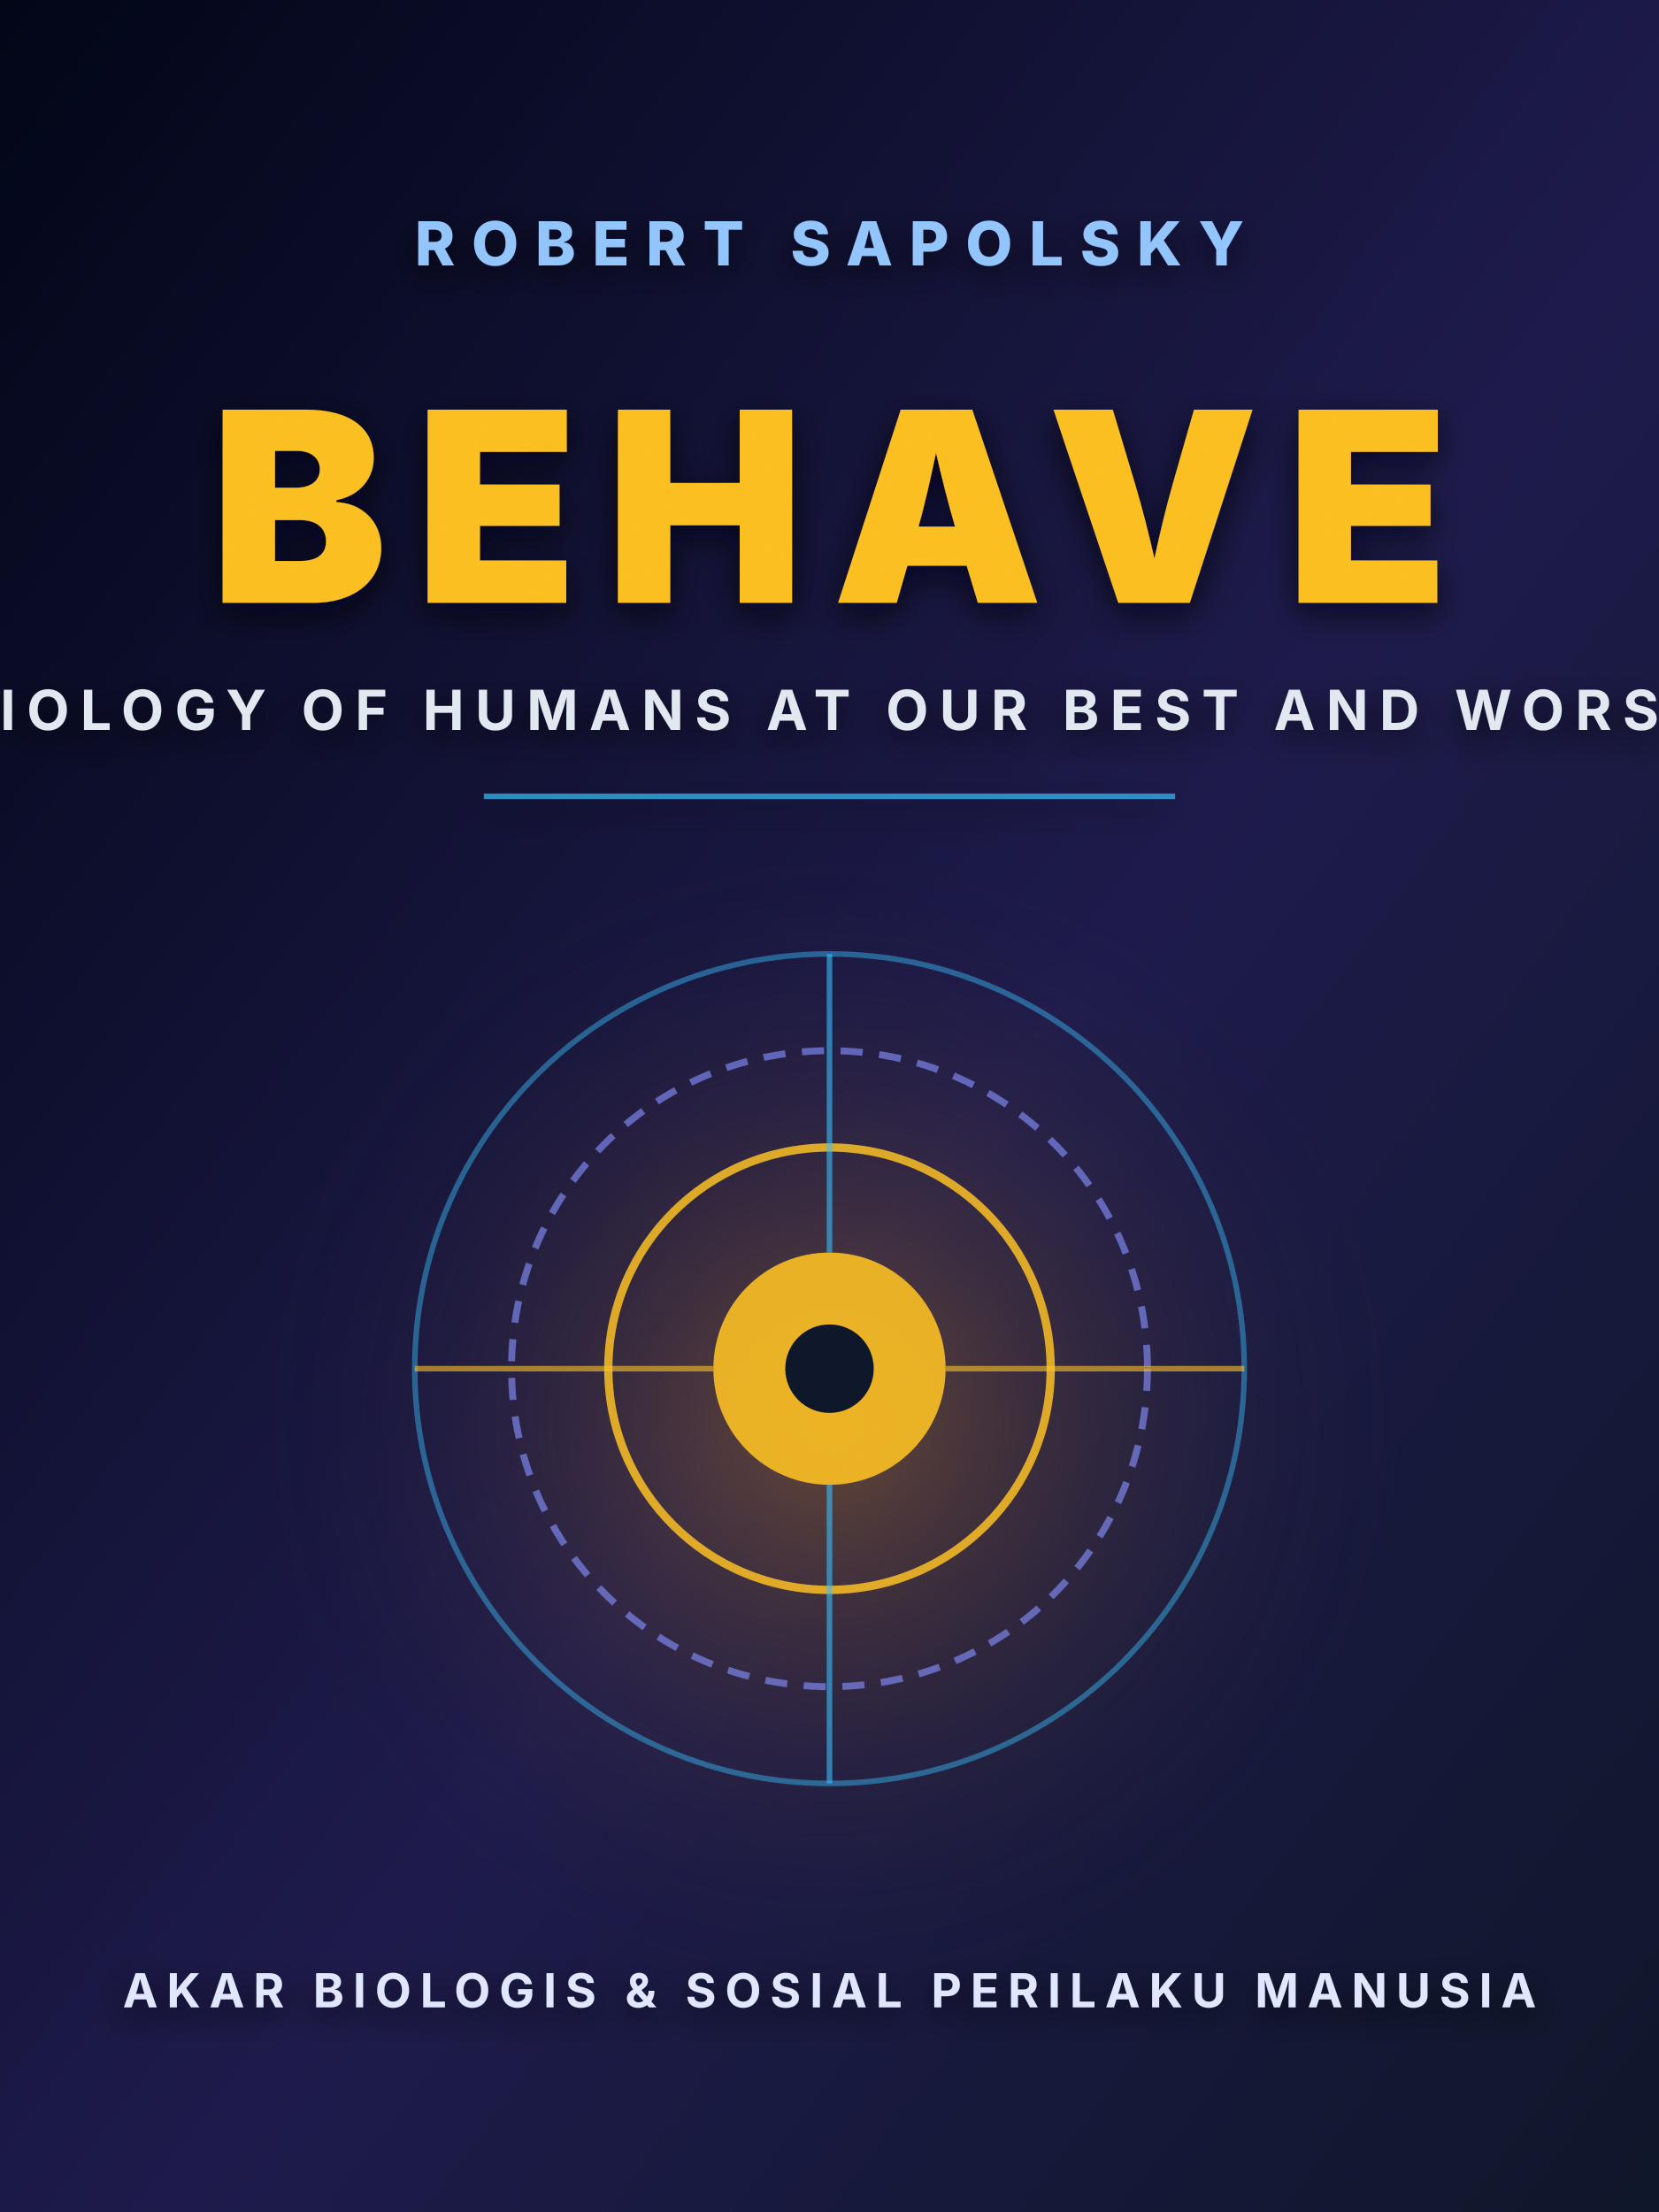
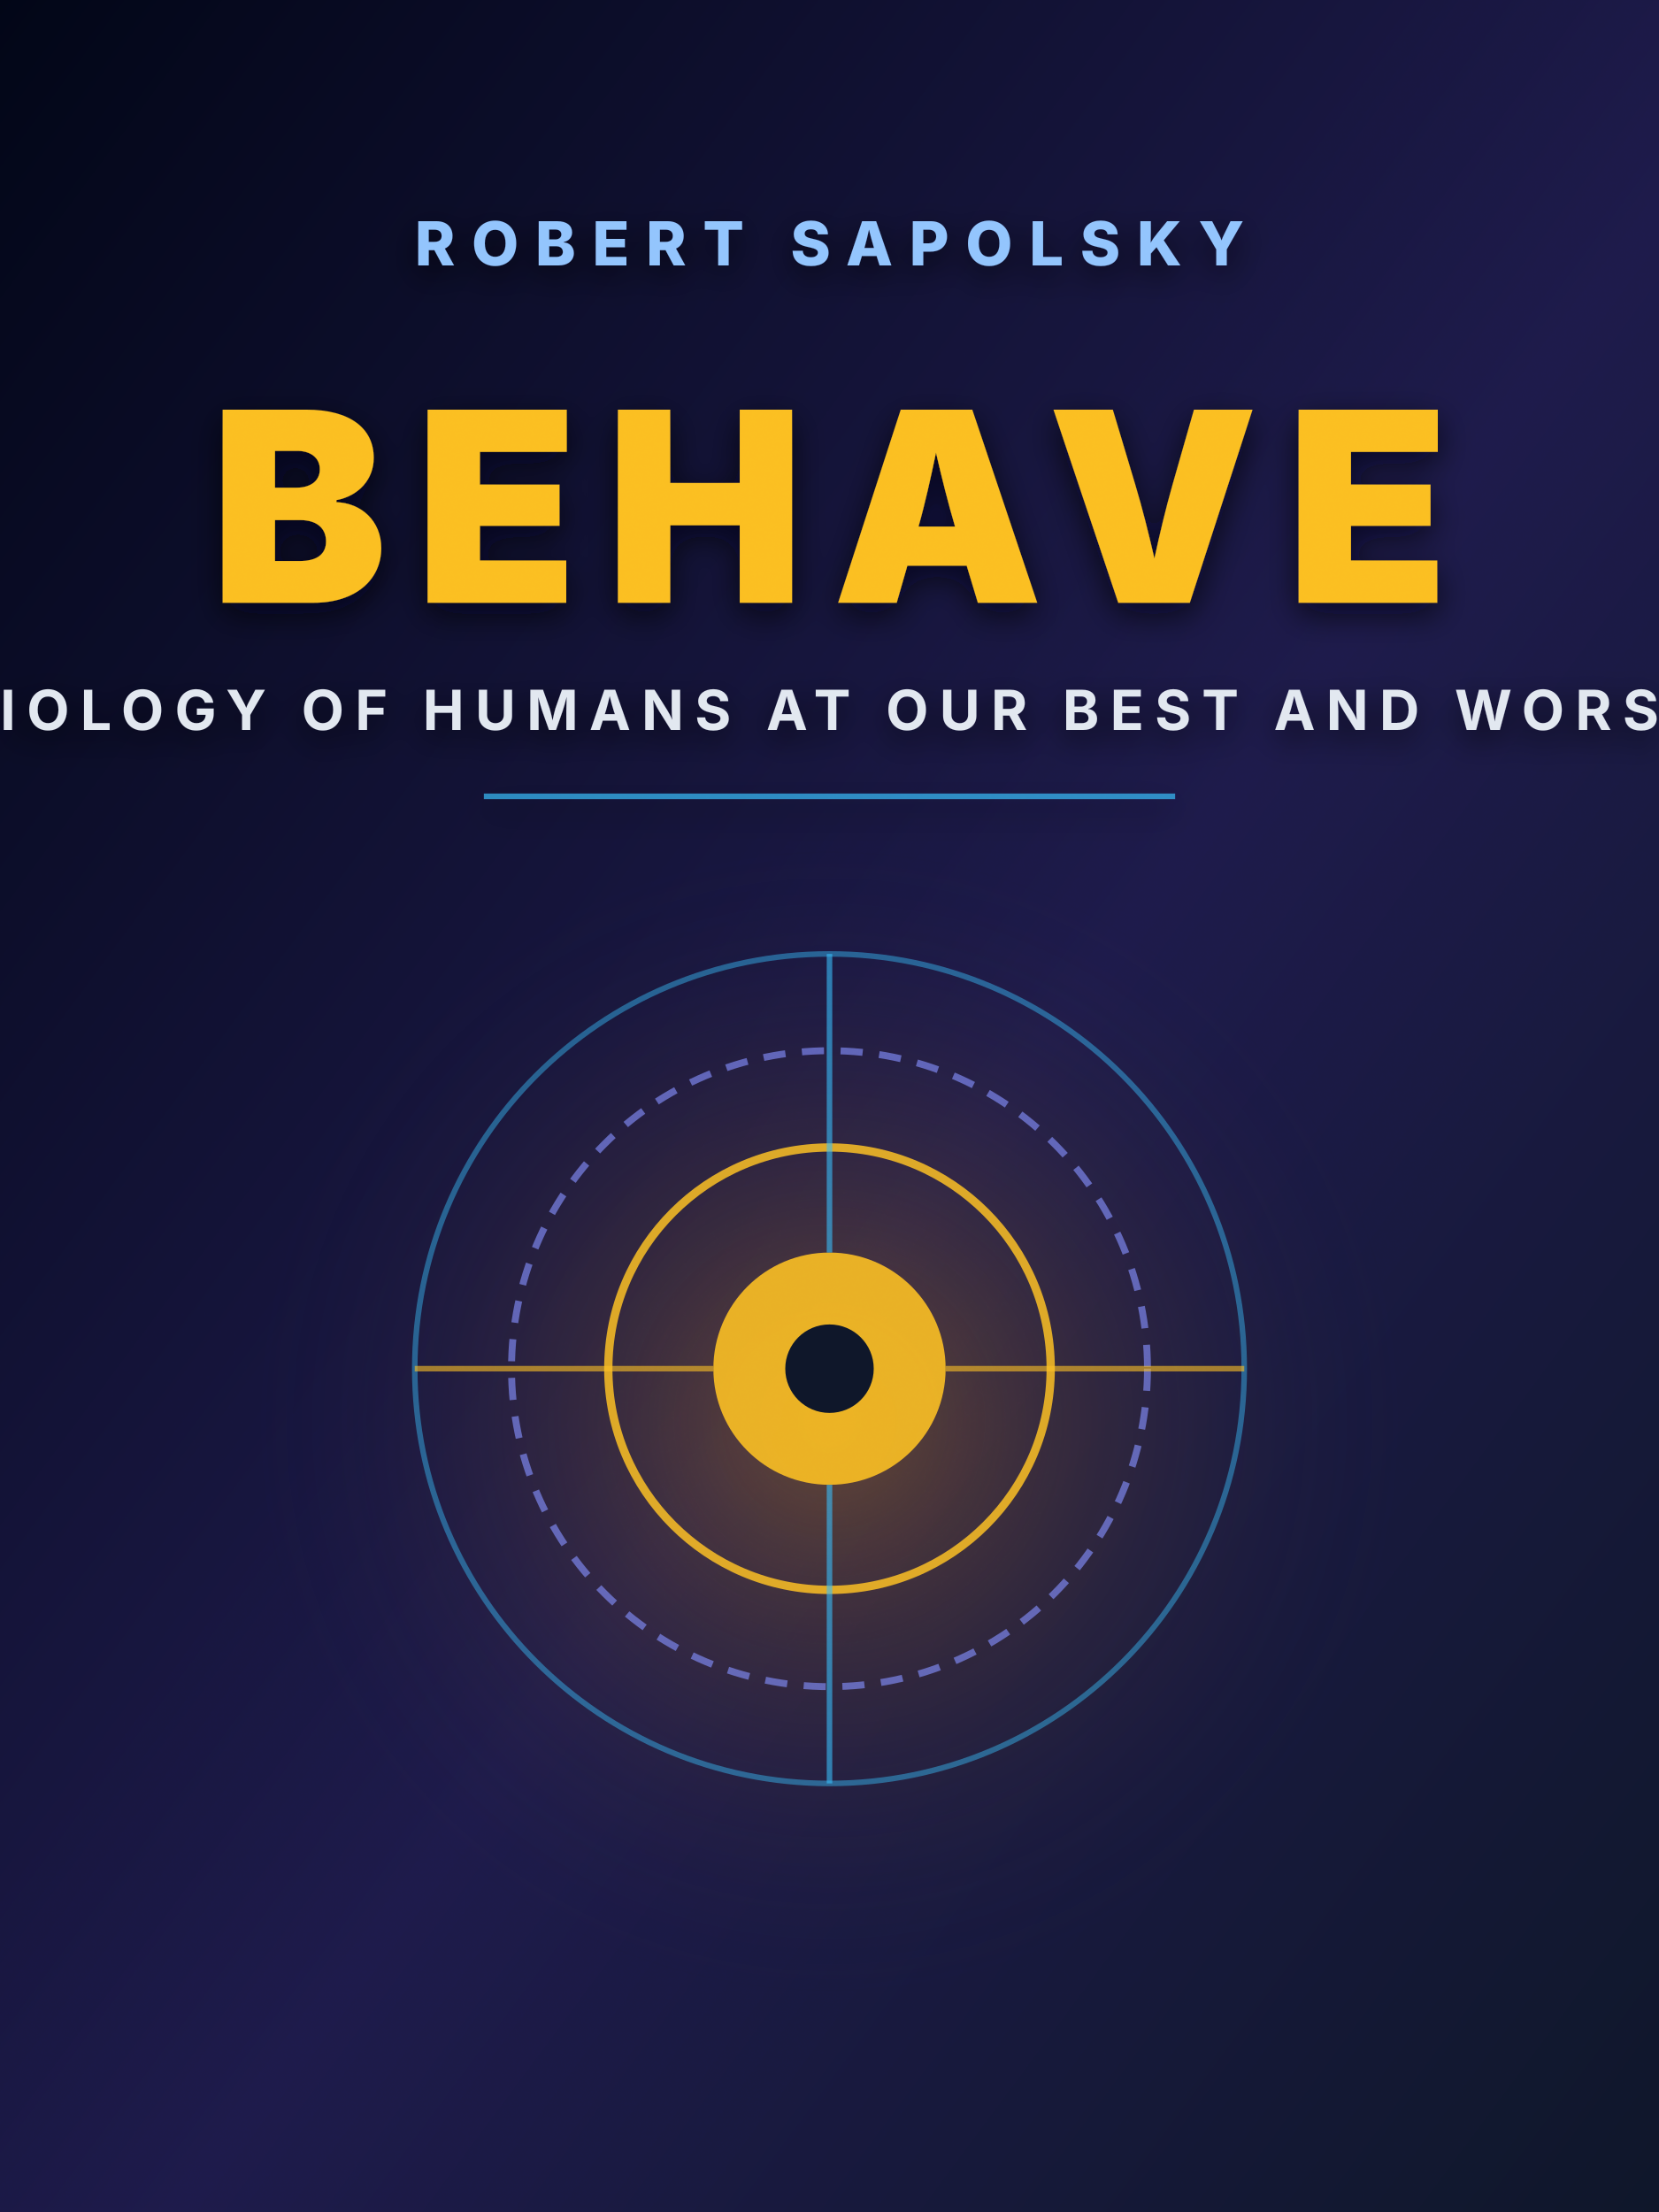
<svg xmlns="http://www.w3.org/2000/svg" viewBox="0 0 600 800" width="600" height="800">
  <defs>
    <linearGradient id="bgGrad" x1="0" y1="0" x2="1" y2="1">
      <stop offset="0%" stop-color="#020617" />
      <stop offset="55%" stop-color="#1E1B4B" />
      <stop offset="100%" stop-color="#0F172A" />
    </linearGradient>
    <radialGradient id="glow" cx="50%" cy="54%" r="44%">
      <stop offset="0%" stop-color="#F59E0B" stop-opacity="0.34" />
      <stop offset="100%" stop-color="#1E1B4B" stop-opacity="0" />
    </radialGradient>
    <filter id="textShadow" x="-20%" y="-20%" width="140%" height="140%">
      <feDropShadow dx="0" dy="4" stdDeviation="6" flood-color="#020617" flood-opacity="0.7" />
    </filter>
    <filter id="grain" x="0%" y="0%" width="100%" height="100%">
      <feTurbulence type="fractalNoise" baseFrequency="0.75" numOctaves="3" stitchTiles="stitch" />
      <feColorMatrix type="matrix" values="1 0 0 0 0  0 1 0 0 0  0 0 1 0 0  0 0 0 0.06 0" />
    </filter>
  </defs>
  <rect width="600" height="800" fill="url(#bgGrad)" />
  <circle cx="300" cy="495" r="240" fill="url(#glow)" />
  <g transform="translate(300, 495)" fill="none">
    <circle cx="0" cy="0" r="150" stroke="#38BDF8" stroke-width="2" opacity="0.45" />
    <circle cx="0" cy="0" r="115" stroke="#818CF8" stroke-width="2.5" stroke-dasharray="8 6" opacity="0.65" />
    <circle cx="0" cy="0" r="80" stroke="#FBBF24" stroke-width="3" opacity="0.85" />
    <circle cx="0" cy="0" r="42" fill="#FBBF24" opacity="0.9" />
    <circle cx="0" cy="0" r="16" fill="#0F172A" />
    <line x1="0" y1="-150" x2="0" y2="-42" stroke="#38BDF8" stroke-width="2" opacity="0.6" />
    <line x1="0" y1="42" x2="0" y2="150" stroke="#38BDF8" stroke-width="2" opacity="0.6" />
    <line x1="-150" y1="0" x2="-42" y2="0" stroke="#FBBF24" stroke-width="2" opacity="0.6" />
    <line x1="42" y1="0" x2="150" y2="0" stroke="#FBBF24" stroke-width="2" opacity="0.6" />
  </g>
  <g filter="url(#textShadow)" text-anchor="middle" font-family="'Inter', 'Segoe UI', system-ui, -apple-system, sans-serif">
    <text x="300" y="96" fill="#93C5FD" font-size="22" font-weight="800" letter-spacing="6">ROBERT SAPOLSKY</text>
    <text x="300" y="218" fill="#FBBF24" font-size="96" font-weight="900" letter-spacing="10">BEHAVE</text>
    <text x="300" y="264" fill="#E2E8F0" font-size="20" font-weight="700" letter-spacing="4">BIOLOGY OF HUMANS AT OUR BEST AND WORST</text>
    <line x1="175" y1="288" x2="425" y2="288" stroke="#38BDF8" stroke-width="2" opacity="0.7" />
-     <text x="300" y="726" fill="#E0E7FF" font-size="17" font-weight="700" letter-spacing="3.2">AKAR BIOLOGIS &amp; SOSIAL PERILAKU MANUSIA</text>
  </g>
  <rect width="600" height="800" fill="#FFFFFF" filter="url(#grain)" opacity="0.35" style="mix-blend-mode: overlay;" />
</svg>
